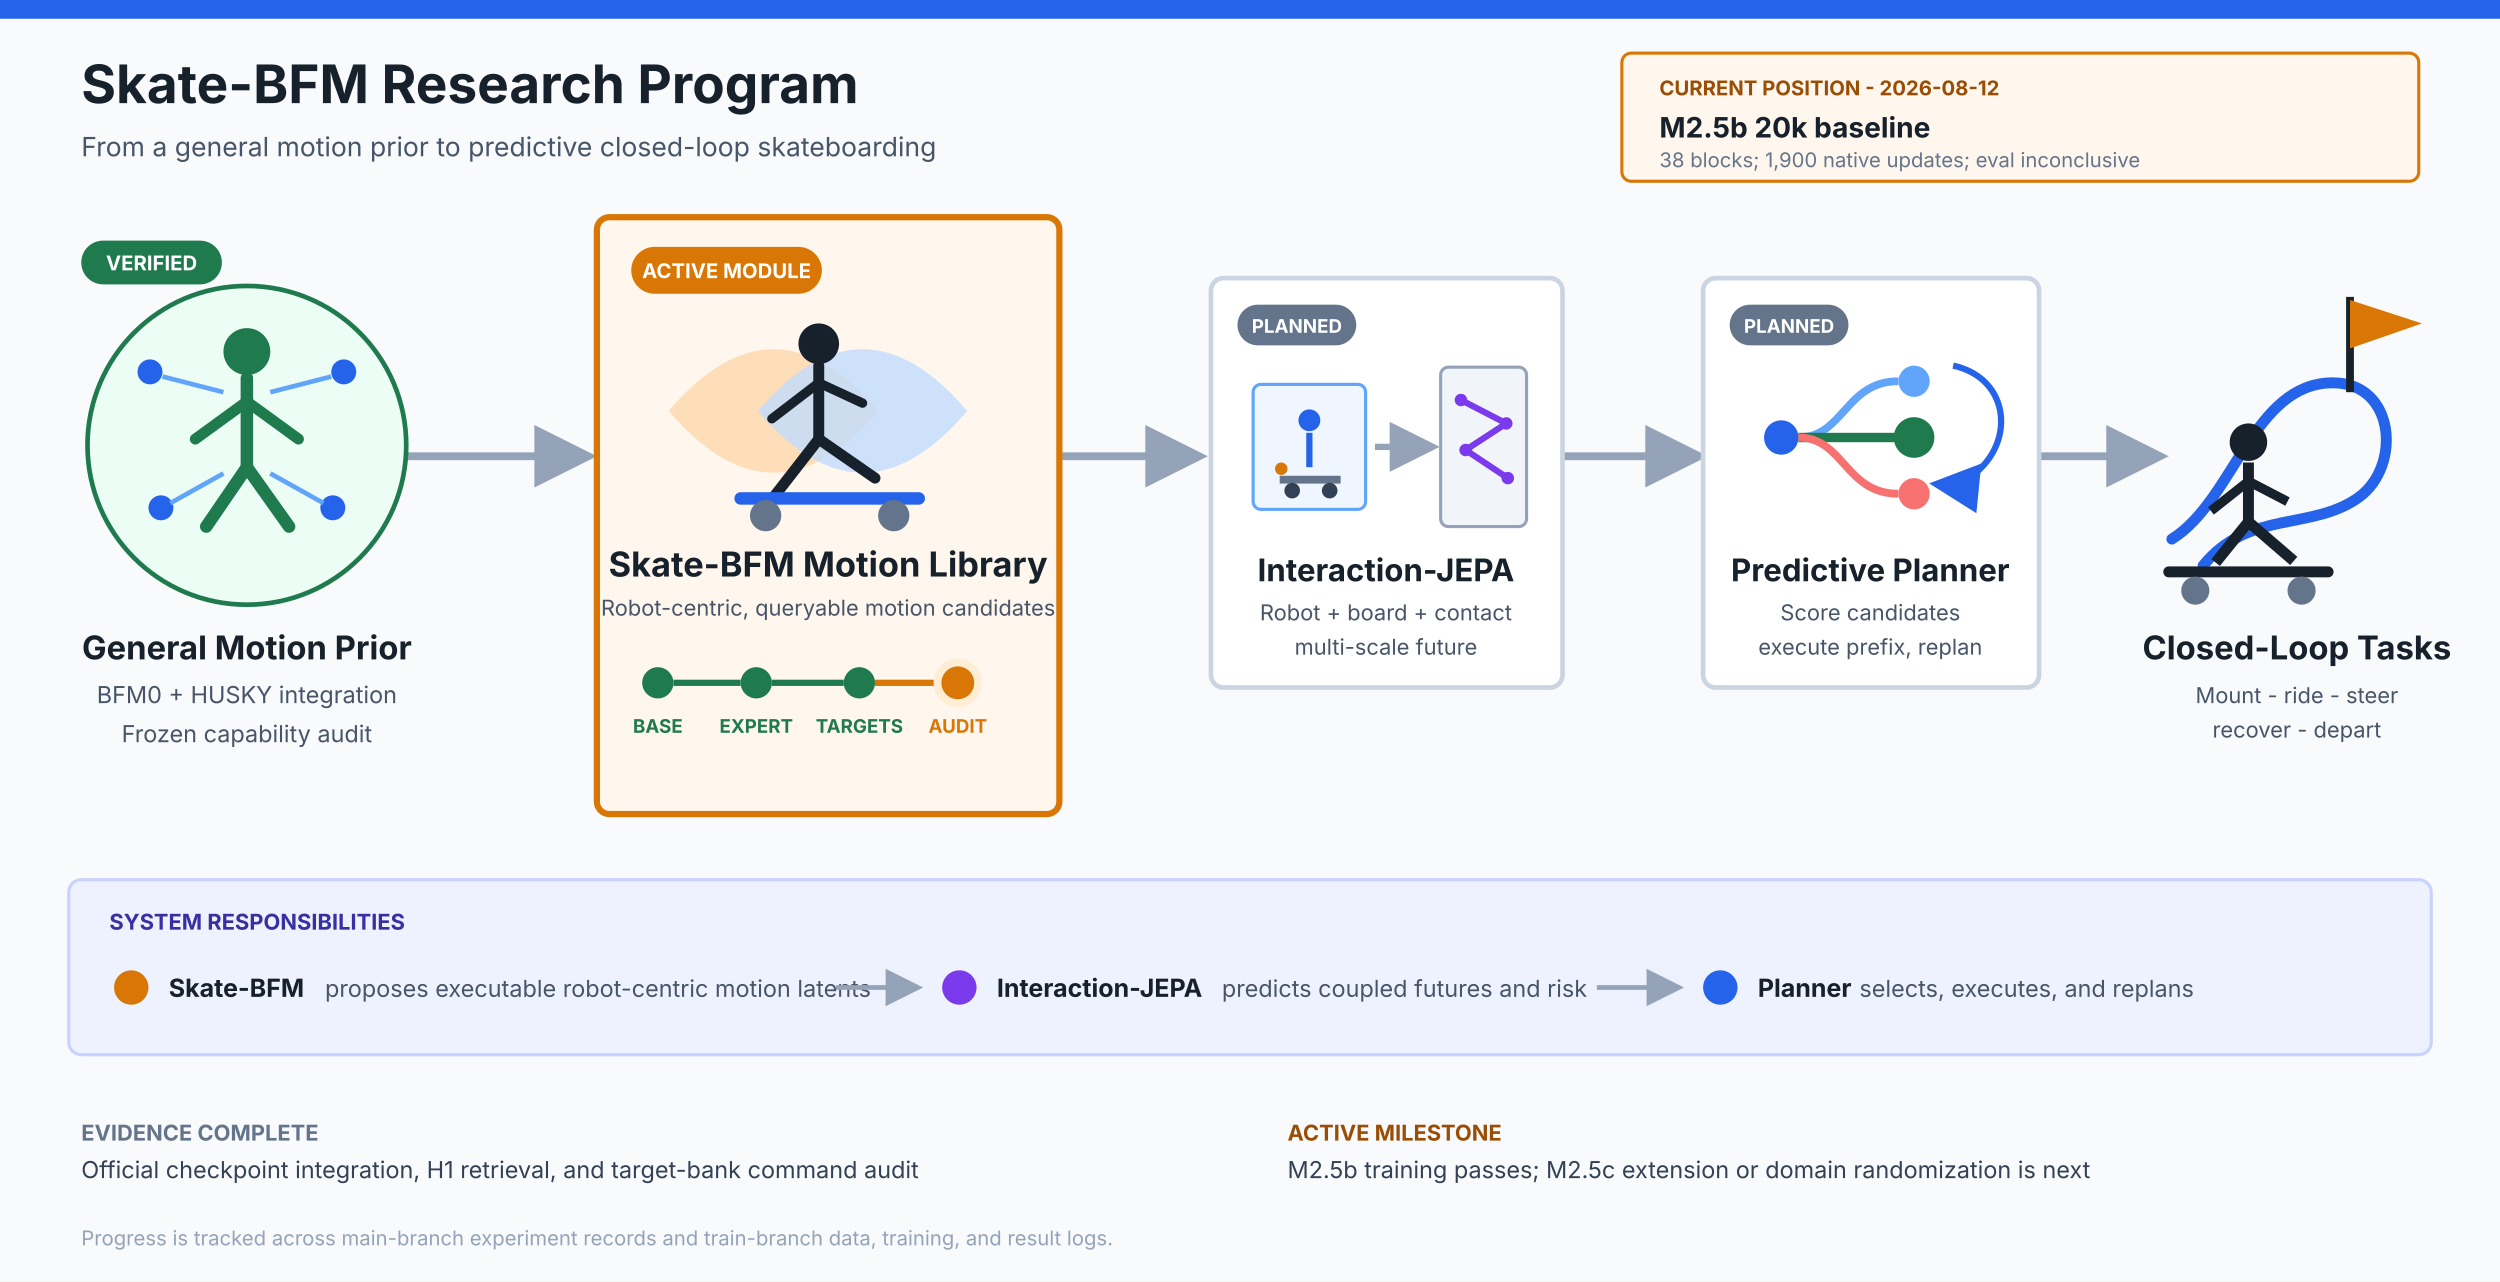
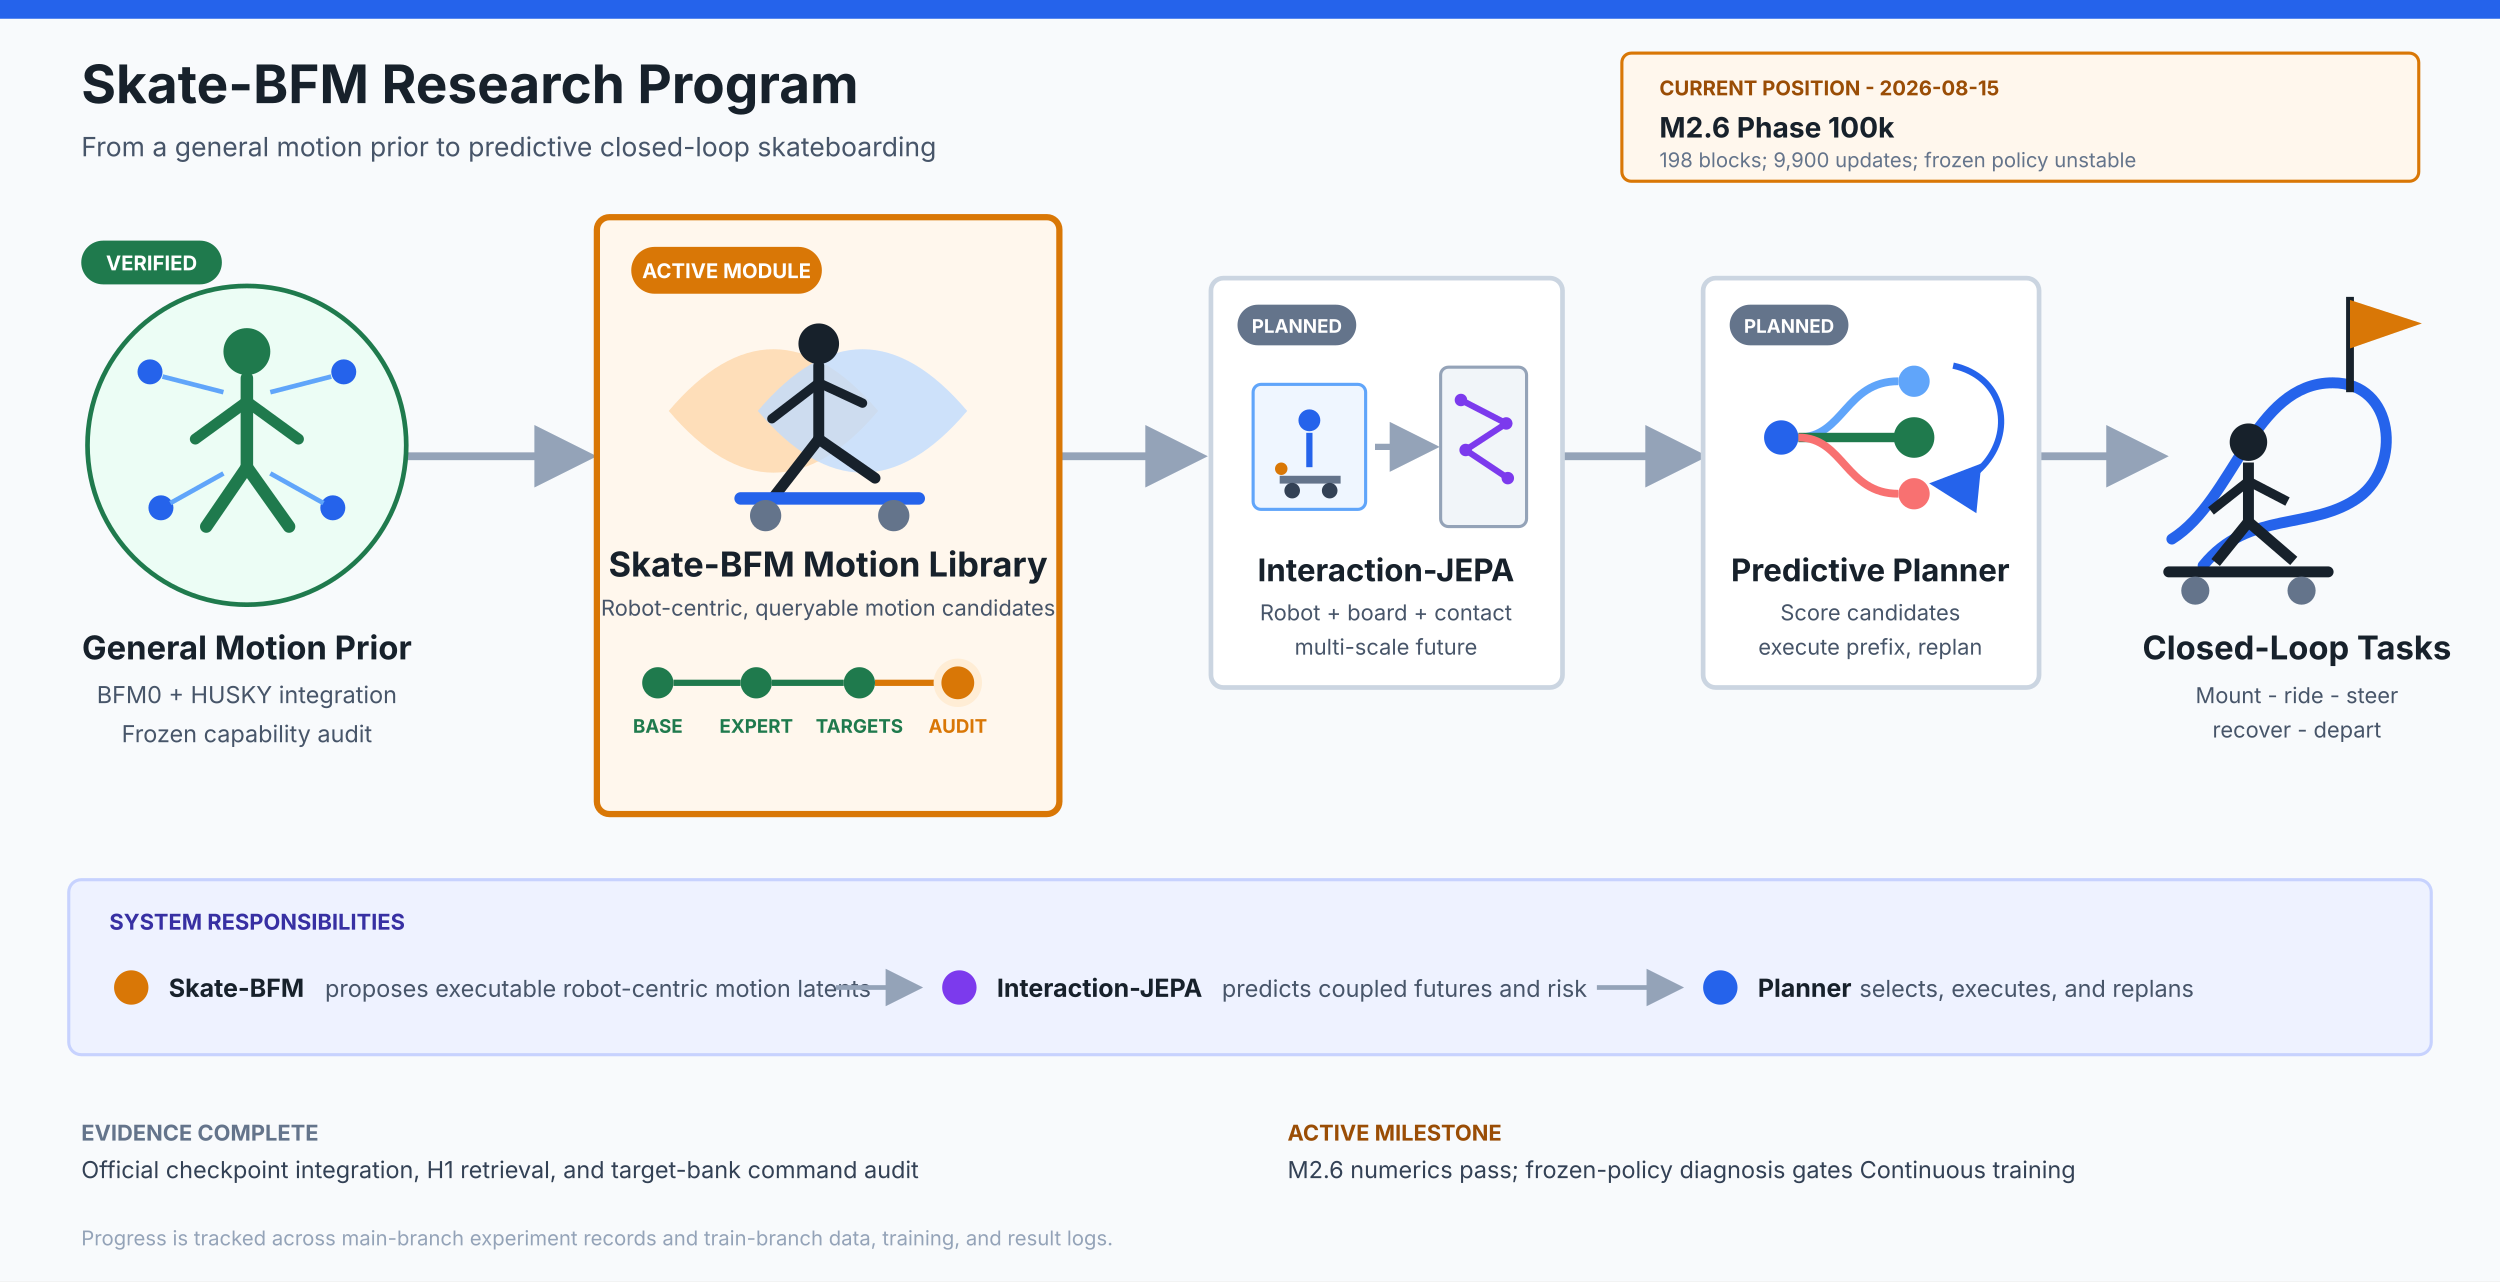
<svg xmlns="http://www.w3.org/2000/svg" width="1600" height="820" viewBox="0 0 1600 820" role="img" aria-labelledby="title desc">
  <defs>
    <marker id="arrow" viewBox="0 0 10 10" refX="8" refY="5" markerWidth="8" markerHeight="8" orient="auto-start-reverse">
      <path d="M 0 0 L 10 5 L 0 10 z" fill="#94a3b8" />
    </marker>
    <marker id="arrow-blue" viewBox="0 0 10 10" refX="8" refY="5" markerWidth="8" markerHeight="8" orient="auto-start-reverse">
      <path d="M 0 0 L 10 5 L 0 10 z" fill="#2563eb" />
    </marker>
  </defs>
  <rect width="1600" height="820" fill="#f8fafc" />
  <rect width="1600" height="12" fill="#2563eb" />
  <text x="52" y="66" fill="#17212b" font-family="Inter, Arial, sans-serif" font-size="34" font-weight="700">Skate-BFM Research Program</text>
  <text x="52" y="100" fill="#475569" font-family="Inter, Arial, sans-serif" font-size="17">From a general motion prior to predictive closed-loop skateboarding</text>
  <rect x="1038" y="34" width="510" height="82" rx="6" fill="#fff7ed" stroke="#d97706" stroke-width="2" />
-   <text x="1062" y="61" fill="#9a4d05" font-family="Inter, Arial, sans-serif" font-size="13" font-weight="700">CURRENT POSITION - 2026-08-12</text>
-   <text x="1062" y="88" fill="#17212b" font-family="Inter, Arial, sans-serif" font-size="18" font-weight="700">M2.5b 20k baseline</text>
-   <text x="1062" y="107" fill="#64748b" font-family="Inter, Arial, sans-serif" font-size="13">38 blocks; 1,900 native updates; eval inconclusive</text>
+   <text x="1062" y="61" fill="#9a4d05" font-family="Inter, Arial, sans-serif" font-size="13" font-weight="700">CURRENT POSITION - 2026-08-15</text>
+   <text x="1062" y="88" fill="#17212b" font-family="Inter, Arial, sans-serif" font-size="18" font-weight="700">M2.6 Phase 100k</text>
+   <text x="1062" y="107" fill="#64748b" font-family="Inter, Arial, sans-serif" font-size="13">198 blocks; 9,900 updates; frozen policy unstable</text>
  <line x1="258" y1="292" x2="374" y2="292" stroke="#94a3b8" stroke-width="5" marker-end="url(#arrow)" />
  <line x1="670" y1="292" x2="765" y2="292" stroke="#94a3b8" stroke-width="5" marker-end="url(#arrow)" />
  <line x1="1000" y1="292" x2="1085" y2="292" stroke="#94a3b8" stroke-width="5" marker-end="url(#arrow)" />
  <line x1="1300" y1="292" x2="1380" y2="292" stroke="#94a3b8" stroke-width="5" marker-end="url(#arrow)" />
  <g font-family="Inter, Arial, sans-serif">
    <circle cx="158" cy="285" r="102" fill="#ecfdf5" stroke="#1f7a4d" stroke-width="3" />
    <circle cx="158" cy="225" r="15" fill="#1f7a4d" />
    <line x1="158" y1="242" x2="158" y2="300" stroke="#1f7a4d" stroke-width="8" stroke-linecap="round" />
    <line x1="158" y1="257" x2="125" y2="281" stroke="#1f7a4d" stroke-width="7" stroke-linecap="round" />
    <line x1="158" y1="257" x2="191" y2="281" stroke="#1f7a4d" stroke-width="7" stroke-linecap="round" />
    <line x1="158" y1="299" x2="132" y2="337" stroke="#1f7a4d" stroke-width="8" stroke-linecap="round" />
    <line x1="158" y1="299" x2="185" y2="337" stroke="#1f7a4d" stroke-width="8" stroke-linecap="round" />
    <circle cx="96" cy="238" r="8" fill="#2563eb" />
    <circle cx="220" cy="238" r="8" fill="#2563eb" />
    <circle cx="103" cy="325" r="8" fill="#2563eb" />
    <circle cx="213" cy="325" r="8" fill="#2563eb" />
    <line x1="104" y1="241" x2="143" y2="251" stroke="#60a5fa" stroke-width="3" />
    <line x1="212" y1="241" x2="173" y2="251" stroke="#60a5fa" stroke-width="3" />
    <line x1="109" y1="322" x2="143" y2="303" stroke="#60a5fa" stroke-width="3" />
    <line x1="207" y1="322" x2="173" y2="303" stroke="#60a5fa" stroke-width="3" />
    <rect x="52" y="154" width="90" height="28" rx="14" fill="#1f7a4d" />
    <text x="97" y="173" fill="#ffffff" font-size="13" font-weight="700" text-anchor="middle">VERIFIED</text>
    <text x="158" y="422" fill="#17212b" font-size="21" font-weight="700" text-anchor="middle">General Motion Prior</text>
    <text x="158" y="450" fill="#475569" font-size="15" text-anchor="middle">BFM0 + HUSKY integration</text>
    <text x="158" y="475" fill="#475569" font-size="15" text-anchor="middle">Frozen capability audit</text>
  </g>
  <g font-family="Inter, Arial, sans-serif">
    <rect x="382" y="139" width="296" height="382" rx="8" fill="#fff7ed" stroke="#d97706" stroke-width="4" />
    <rect x="404" y="158" width="122" height="30" rx="15" fill="#d97706" />
    <text x="465" y="178" fill="#ffffff" font-size="13" font-weight="700" text-anchor="middle">ACTIVE MODULE</text>
    <path d="M 428 263 Q 495 184 562 263 Q 495 342 428 263" fill="#fed7aa" opacity="0.78" />
    <path d="M 485 263 Q 552 184 619 263 Q 552 342 485 263" fill="#bfdbfe" opacity="0.78" />
    <circle cx="524" cy="220" r="13" fill="#17212b" />
    <line x1="524" y1="234" x2="524" y2="282" stroke="#17212b" stroke-width="7" stroke-linecap="round" />
    <line x1="524" y1="245" x2="494" y2="268" stroke="#17212b" stroke-width="6" stroke-linecap="round" />
    <line x1="524" y1="245" x2="552" y2="258" stroke="#17212b" stroke-width="6" stroke-linecap="round" />
    <line x1="524" y1="281" x2="496" y2="317" stroke="#17212b" stroke-width="7" stroke-linecap="round" />
    <line x1="524" y1="281" x2="560" y2="306" stroke="#17212b" stroke-width="7" stroke-linecap="round" />
    <line x1="474" y1="319" x2="588" y2="319" stroke="#2563eb" stroke-width="8" stroke-linecap="round" />
    <circle cx="490" cy="330" r="10" fill="#64748b" />
    <circle cx="572" cy="330" r="10" fill="#64748b" />
    <text x="530" y="369" fill="#17212b" font-size="22" font-weight="700" text-anchor="middle">Skate-BFM Motion Library</text>
    <text x="530" y="394" fill="#475569" font-size="14" text-anchor="middle">Robot-centric, queryable motion candidates</text>
    <circle cx="421" cy="437" r="10" fill="#1f7a4d" />
    <line x1="431" y1="437" x2="474" y2="437" stroke="#1f7a4d" stroke-width="4" />
    <circle cx="484" cy="437" r="10" fill="#1f7a4d" />
    <line x1="494" y1="437" x2="540" y2="437" stroke="#1f7a4d" stroke-width="4" />
    <circle cx="550" cy="437" r="10" fill="#1f7a4d" />
    <line x1="560" y1="437" x2="603" y2="437" stroke="#d97706" stroke-width="4" />
    <circle cx="613" cy="437" r="13" fill="#d97706" stroke="#ffedd5" stroke-width="5" />
    <text x="421" y="469" fill="#1f7a4d" font-size="12" font-weight="700" text-anchor="middle">BASE</text>
    <text x="484" y="469" fill="#1f7a4d" font-size="12" font-weight="700" text-anchor="middle">EXPERT</text>
    <text x="550" y="469" fill="#1f7a4d" font-size="12" font-weight="700" text-anchor="middle">TARGETS</text>
    <text x="613" y="469" fill="#d97706" font-size="12" font-weight="700" text-anchor="middle">AUDIT</text>
  </g>
  <g font-family="Inter, Arial, sans-serif">
    <rect x="775" y="178" width="225" height="262" rx="8" fill="#ffffff" stroke="#cbd5e1" stroke-width="3" />
    <rect x="792" y="195" width="76" height="26" rx="13" fill="#64748b" />
    <text x="830" y="213" fill="#ffffff" font-size="12" font-weight="700" text-anchor="middle">PLANNED</text>
    <rect x="802" y="246" width="72" height="80" rx="5" fill="#eff6ff" stroke="#60a5fa" stroke-width="2" />
    <circle cx="838" cy="269" r="7" fill="#2563eb" />
    <line x1="838" y1="277" x2="838" y2="299" stroke="#2563eb" stroke-width="4" />
    <line x1="819" y1="307" x2="858" y2="307" stroke="#64748b" stroke-width="5" />
    <circle cx="827" cy="314" r="5" fill="#334155" />
    <circle cx="851" cy="314" r="5" fill="#334155" />
    <circle cx="820" cy="300" r="4" fill="#d97706" />
    <line x1="880" y1="286" x2="915" y2="286" stroke="#94a3b8" stroke-width="4" marker-end="url(#arrow)" />
    <rect x="922" y="235" width="55" height="102" rx="5" fill="#f1f5f9" stroke="#94a3b8" stroke-width="2" />
    <path d="M 935 256 L 964 271 L 938 288 L 965 306" fill="none" stroke="#7c3aed" stroke-width="4" />
    <circle cx="935" cy="256" r="4" fill="#7c3aed" />
    <circle cx="964" cy="271" r="4" fill="#7c3aed" />
    <circle cx="938" cy="288" r="4" fill="#7c3aed" />
    <circle cx="965" cy="306" r="4" fill="#7c3aed" />
    <text x="887" y="372" fill="#17212b" font-size="20" font-weight="700" text-anchor="middle">Interaction-JEPA</text>
    <text x="887" y="397" fill="#475569" font-size="14" text-anchor="middle">Robot + board + contact</text>
    <text x="887" y="419" fill="#475569" font-size="14" text-anchor="middle">multi-scale future</text>
  </g>
  <g font-family="Inter, Arial, sans-serif">
    <rect x="1090" y="178" width="215" height="262" rx="8" fill="#ffffff" stroke="#cbd5e1" stroke-width="3" />
    <rect x="1107" y="195" width="76" height="26" rx="13" fill="#64748b" />
    <text x="1145" y="213" fill="#ffffff" font-size="12" font-weight="700" text-anchor="middle">PLANNED</text>
    <circle cx="1140" cy="280" r="11" fill="#2563eb" />
    <path d="M 1151 280 C 1180 280 1181 244 1215 244" fill="none" stroke="#60a5fa" stroke-width="5" />
    <path d="M 1151 280 C 1180 280 1181 280 1215 280" fill="none" stroke="#1f7a4d" stroke-width="6" />
    <path d="M 1151 280 C 1180 280 1181 316 1215 316" fill="none" stroke="#f87171" stroke-width="5" />
    <circle cx="1225" cy="244" r="10" fill="#60a5fa" />
    <circle cx="1225" cy="280" r="13" fill="#1f7a4d" />
    <circle cx="1225" cy="316" r="10" fill="#f87171" />
    <path d="M 1250 234 C 1282 241 1289 274 1271 296 C 1262 307 1251 311 1241 310" fill="none" stroke="#2563eb" stroke-width="4" marker-end="url(#arrow-blue)" />
    <text x="1197" y="372" fill="#17212b" font-size="20" font-weight="700" text-anchor="middle">Predictive Planner</text>
    <text x="1197" y="397" fill="#475569" font-size="14" text-anchor="middle">Score candidates</text>
    <text x="1197" y="419" fill="#475569" font-size="14" text-anchor="middle">execute prefix, replan</text>
  </g>
  <g font-family="Inter, Arial, sans-serif">
    <path d="M 1390 345 C 1430 320 1442 245 1493 245 C 1533 245 1537 298 1510 318 C 1480 340 1439 326 1410 362" fill="none" stroke="#2563eb" stroke-width="7" stroke-linecap="round" />
    <line x1="1504" y1="190" x2="1504" y2="251" stroke="#17212b" stroke-width="5" />
    <path d="M 1504 192 L 1550 207 L 1504 223 z" fill="#d97706" />
    <line x1="1388" y1="366" x2="1490" y2="366" stroke="#17212b" stroke-width="7" stroke-linecap="round" />
    <circle cx="1405" cy="378" r="9" fill="#64748b" />
    <circle cx="1473" cy="378" r="9" fill="#64748b" />
    <circle cx="1439" cy="283" r="12" fill="#17212b" />
    <line x1="1439" y1="296" x2="1439" y2="335" stroke="#17212b" stroke-width="7" />
    <line x1="1439" y1="308" x2="1415" y2="327" stroke="#17212b" stroke-width="6" />
    <line x1="1439" y1="308" x2="1464" y2="321" stroke="#17212b" stroke-width="6" />
    <line x1="1439" y1="334" x2="1418" y2="360" stroke="#17212b" stroke-width="7" />
    <line x1="1439" y1="334" x2="1468" y2="359" stroke="#17212b" stroke-width="7" />
    <text x="1470" y="422" fill="#17212b" font-size="21" font-weight="700" text-anchor="middle">Closed-Loop Tasks</text>
    <text x="1470" y="450" fill="#475569" font-size="14" text-anchor="middle">Mount - ride - steer</text>
    <text x="1470" y="472" fill="#475569" font-size="14" text-anchor="middle">recover - depart</text>
  </g>
  <rect x="44" y="563" width="1512" height="112" rx="8" fill="#eef2ff" stroke="#c7d2fe" stroke-width="2" />
  <text x="70" y="595" fill="#3730a3" font-family="Inter, Arial, sans-serif" font-size="14" font-weight="700">SYSTEM RESPONSIBILITIES</text>
  <circle cx="84" cy="632" r="11" fill="#d97706" />
  <text x="108" y="638" fill="#17212b" font-family="Inter, Arial, sans-serif" font-size="16" font-weight="700">Skate-BFM</text>
  <text x="208" y="638" fill="#475569" font-family="Inter, Arial, sans-serif" font-size="15">proposes executable robot-centric motion latents</text>
  <line x1="535" y1="632" x2="586" y2="632" stroke="#94a3b8" stroke-width="3" marker-end="url(#arrow)" />
  <circle cx="614" cy="632" r="11" fill="#7c3aed" />
  <text x="638" y="638" fill="#17212b" font-family="Inter, Arial, sans-serif" font-size="16" font-weight="700">Interaction-JEPA</text>
  <text x="782" y="638" fill="#475569" font-family="Inter, Arial, sans-serif" font-size="15">predicts coupled futures and risk</text>
  <line x1="1022" y1="632" x2="1073" y2="632" stroke="#94a3b8" stroke-width="3" marker-end="url(#arrow)" />
  <circle cx="1101" cy="632" r="11" fill="#2563eb" />
  <text x="1125" y="638" fill="#17212b" font-family="Inter, Arial, sans-serif" font-size="16" font-weight="700">Planner</text>
  <text x="1190" y="638" fill="#475569" font-family="Inter, Arial, sans-serif" font-size="15">selects, executes, and replans</text>
  <text x="52" y="730" fill="#64748b" font-family="Inter, Arial, sans-serif" font-size="14" font-weight="700">EVIDENCE COMPLETE</text>
  <text x="52" y="754" fill="#334155" font-family="Inter, Arial, sans-serif" font-size="15">Official checkpoint integration, H1 retrieval, and target-bank command audit</text>
  <text x="824" y="730" fill="#9a4d05" font-family="Inter, Arial, sans-serif" font-size="14" font-weight="700">ACTIVE MILESTONE</text>
-   <text x="824" y="754" fill="#334155" font-family="Inter, Arial, sans-serif" font-size="15">M2.5b training passes; M2.5c extension or domain randomization is next</text>
+   <text x="824" y="754" fill="#334155" font-family="Inter, Arial, sans-serif" font-size="15">M2.6 numerics pass; frozen-policy diagnosis gates Continuous training</text>
  <text x="52" y="797" fill="#94a3b8" font-family="Inter, Arial, sans-serif" font-size="13">Progress is tracked across main-branch experiment records and train-branch data, training, and result logs.</text>
</svg>
